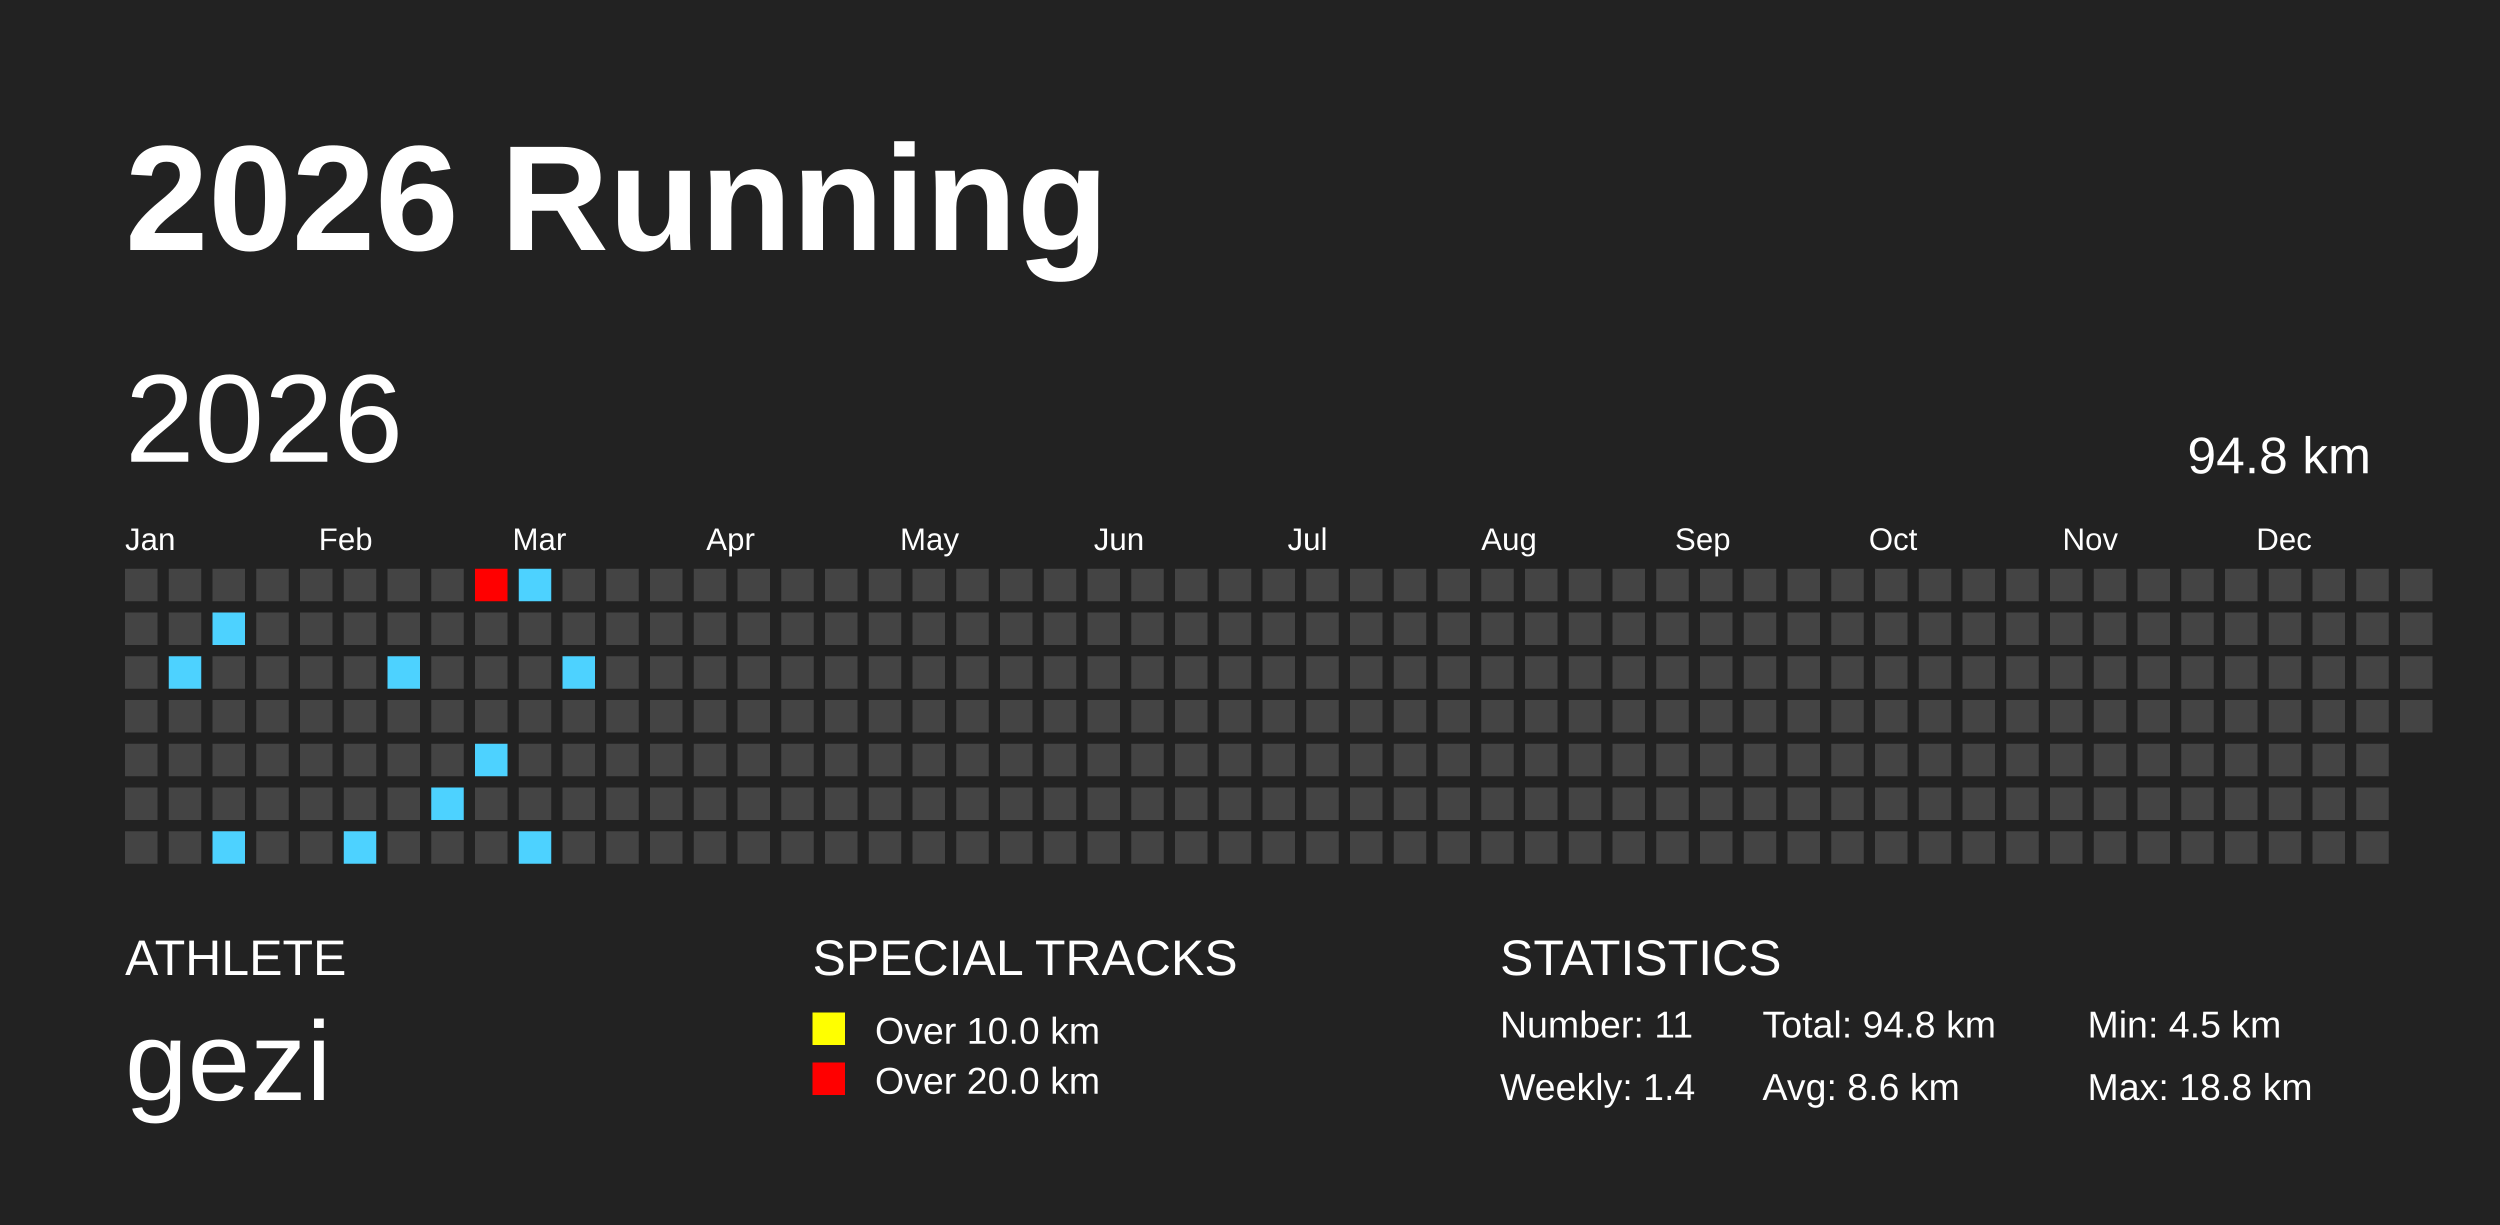
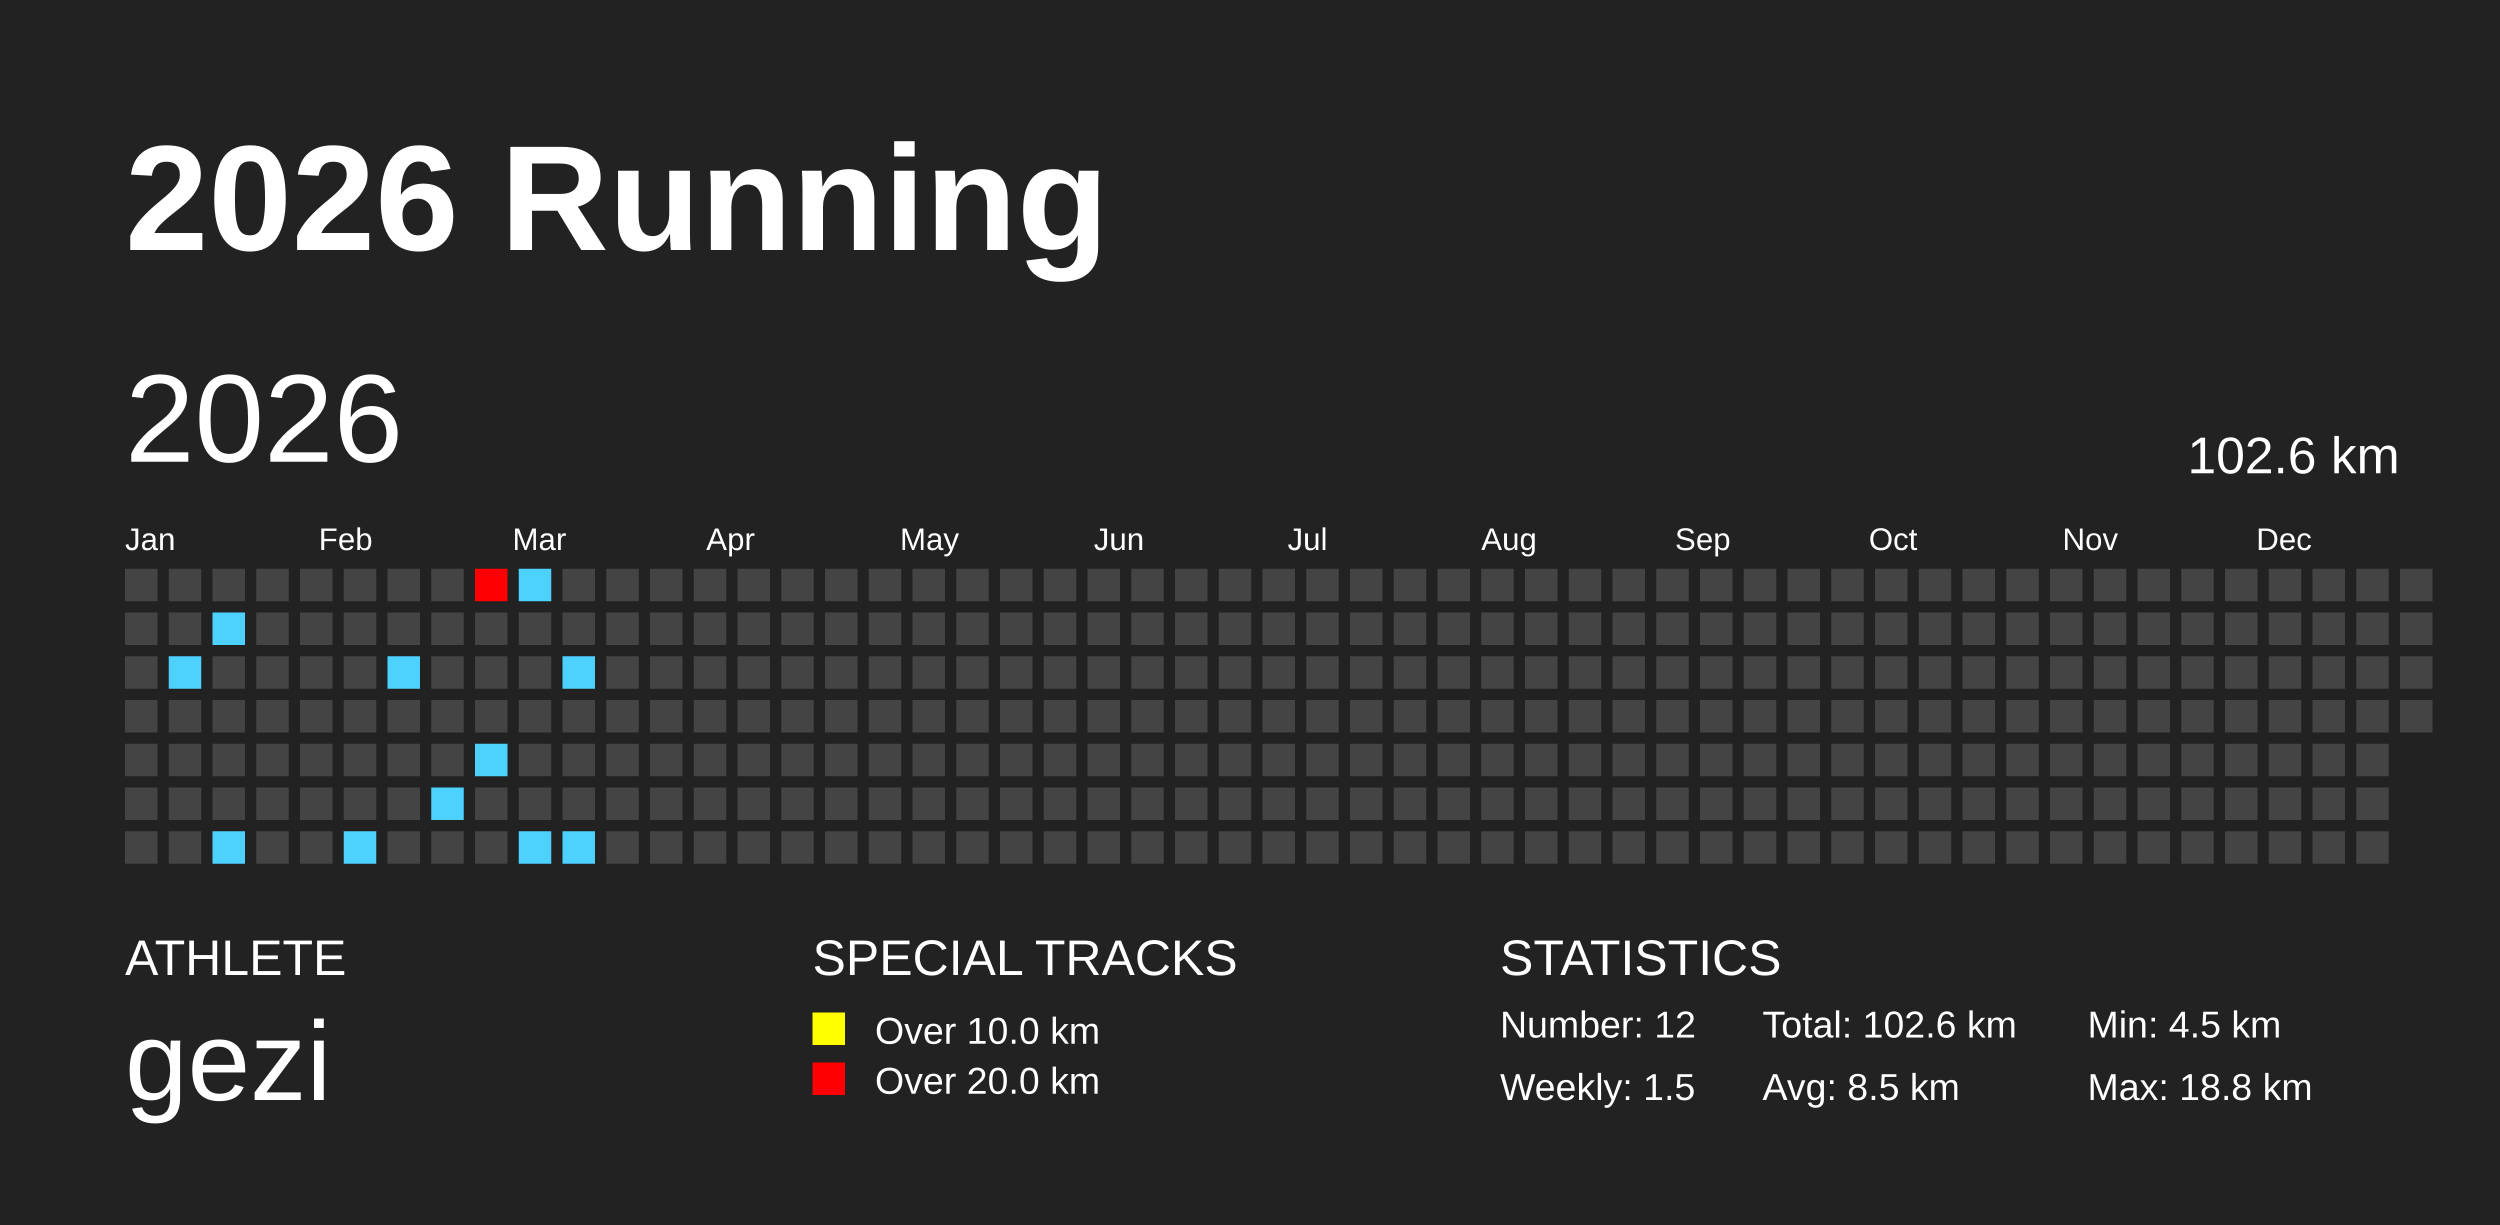
<svg xmlns="http://www.w3.org/2000/svg" baseProfile="full" height="98mm" version="1.1" viewBox="0,0,200,98" width="200mm">
  <defs />
  <rect fill="#222222" height="98" width="200" x="0" y="0" />
  <text fill="#FFFFFF" style="font-size:12px; font-family:Arial; font-weight:bold;" x="10" y="20">2026 Running</text>
  <text fill="#FFFFFF" style="font-size:4px; font-family:Arial" x="10" y="78">ATHLETE</text>
  <text fill="#FFFFFF" style="font-size:9px; font-family:Arial" x="10" y="88">gezi</text>
  <text fill="#FFFFFF" style="font-size:4px; font-family:Arial" x="65" y="78">SPECIAL TRACKS</text>
  <rect fill="yellow" height="2.6" width="2.6" x="65" y="81" />
  <text fill="#FFFFFF" style="font-size:3px; font-family:Arial" x="70" y="83.5">Over 10.0 km</text>
  <rect fill="red" height="2.6" width="2.6" x="65" y="85" />
  <text fill="#FFFFFF" style="font-size:3px; font-family:Arial" x="70" y="87.5">Over 20.0 km</text>
  <text fill="#FFFFFF" style="font-size:4px; font-family:Arial" x="120" y="78">STATISTICS</text>
-   <text fill="#FFFFFF" style="font-size:3px; font-family:Arial" x="120" y="83">Number: 11</text>
-   <text fill="#FFFFFF" style="font-size:3px; font-family:Arial" x="120" y="88">Weekly: 1.4</text>
-   <text fill="#FFFFFF" style="font-size:3px; font-family:Arial" x="141" y="83">Total: 94.8 km</text>
-   <text fill="#FFFFFF" style="font-size:3px; font-family:Arial" x="141" y="88">Avg: 8.6 km</text>
+   <text fill="#FFFFFF" style="font-size:3px; font-family:Arial" x="120" y="83">Number: 12</text>
+   <text fill="#FFFFFF" style="font-size:3px; font-family:Arial" x="120" y="88">Weekly: 1.5</text>
+   <text fill="#FFFFFF" style="font-size:3px; font-family:Arial" x="141" y="83">Total: 102.6 km</text>
+   <text fill="#FFFFFF" style="font-size:3px; font-family:Arial" x="141" y="88">Avg: 8.5 km</text>
  <text fill="#FFFFFF" style="font-size:3px; font-family:Arial" x="167" y="83">Min: 4.5 km</text>
  <text fill="#FFFFFF" style="font-size:3px; font-family:Arial" x="167" y="88">Max: 18.8 km</text>
  <text dominant-baseline="hanging" fill="#FFFFFF" style="font-size:10.0px; font-family:Arial;" x="10" y="30">2026</text>
-   <text dominant-baseline="hanging" fill="#FFFFFF" style="font-size:4.125px; font-family:Arial;" x="175" y="35">94.8 km</text>
+   <text dominant-baseline="hanging" fill="#FFFFFF" style="font-size:4.125px; font-family:Arial;" x="175" y="35">102.6 km</text>
  <text fill="#FFFFFF" style="font-size:2.5px; font-family:Arial" x="10.0" y="44">Jan</text>
  <text fill="#FFFFFF" style="font-size:2.5px; font-family:Arial" x="25.5" y="44">Feb</text>
  <text fill="#FFFFFF" style="font-size:2.5px; font-family:Arial" x="41.0" y="44">Mar</text>
  <text fill="#FFFFFF" style="font-size:2.5px; font-family:Arial" x="56.5" y="44">Apr</text>
  <text fill="#FFFFFF" style="font-size:2.5px; font-family:Arial" x="72.0" y="44">May</text>
  <text fill="#FFFFFF" style="font-size:2.5px; font-family:Arial" x="87.5" y="44">Jun</text>
  <text fill="#FFFFFF" style="font-size:2.5px; font-family:Arial" x="103.0" y="44">Jul</text>
  <text fill="#FFFFFF" style="font-size:2.5px; font-family:Arial" x="118.5" y="44">Aug</text>
  <text fill="#FFFFFF" style="font-size:2.5px; font-family:Arial" x="134.0" y="44">Sep</text>
  <text fill="#FFFFFF" style="font-size:2.5px; font-family:Arial" x="149.5" y="44">Oct</text>
  <text fill="#FFFFFF" style="font-size:2.5px; font-family:Arial" x="165.0" y="44">Nov</text>
  <text fill="#FFFFFF" style="font-size:2.5px; font-family:Arial" x="180.5" y="44">Dec</text>
  <rect fill="#444444" height="2.6" width="2.6" x="10.0" y="45.5" />
  <rect fill="#444444" height="2.6" width="2.6" x="10.0" y="49.0" />
  <rect fill="#444444" height="2.6" width="2.6" x="10.0" y="52.5" />
  <rect fill="#444444" height="2.6" width="2.6" x="10.0" y="56.0" />
  <rect fill="#444444" height="2.6" width="2.6" x="10.0" y="59.5" />
  <rect fill="#444444" height="2.6" width="2.6" x="10.0" y="63.0" />
  <rect fill="#444444" height="2.6" width="2.6" x="10.0" y="66.5" />
  <rect fill="#444444" height="2.6" width="2.6" x="13.5" y="45.5" />
  <rect fill="#444444" height="2.6" width="2.6" x="13.5" y="49.0" />
  <rect fill="#4dd2ff" height="2.6" width="2.6" x="13.5" y="52.5" />
  <rect fill="#444444" height="2.6" width="2.6" x="13.5" y="56.0" />
  <rect fill="#444444" height="2.6" width="2.6" x="13.5" y="59.5" />
  <rect fill="#444444" height="2.6" width="2.6" x="13.5" y="63.0" />
  <rect fill="#444444" height="2.6" width="2.6" x="13.5" y="66.5" />
  <rect fill="#444444" height="2.6" width="2.6" x="17.0" y="45.5" />
  <rect fill="#4dd2ff" height="2.6" width="2.6" x="17.0" y="49.0" />
  <rect fill="#444444" height="2.6" width="2.6" x="17.0" y="52.5" />
  <rect fill="#444444" height="2.6" width="2.6" x="17.0" y="56.0" />
  <rect fill="#444444" height="2.6" width="2.6" x="17.0" y="59.5" />
  <rect fill="#444444" height="2.6" width="2.6" x="17.0" y="63.0" />
  <rect fill="#4dd2ff" height="2.6" width="2.6" x="17.0" y="66.5" />
  <rect fill="#444444" height="2.6" width="2.6" x="20.5" y="45.5" />
  <rect fill="#444444" height="2.6" width="2.6" x="20.5" y="49.0" />
  <rect fill="#444444" height="2.6" width="2.6" x="20.5" y="52.5" />
  <rect fill="#444444" height="2.6" width="2.6" x="20.5" y="56.0" />
  <rect fill="#444444" height="2.6" width="2.6" x="20.5" y="59.5" />
  <rect fill="#444444" height="2.6" width="2.6" x="20.5" y="63.0" />
  <rect fill="#444444" height="2.6" width="2.6" x="20.5" y="66.5" />
  <rect fill="#444444" height="2.6" width="2.6" x="24.0" y="45.5" />
  <rect fill="#444444" height="2.6" width="2.6" x="24.0" y="49.0" />
  <rect fill="#444444" height="2.6" width="2.6" x="24.0" y="52.5" />
  <rect fill="#444444" height="2.6" width="2.6" x="24.0" y="56.0" />
  <rect fill="#444444" height="2.6" width="2.6" x="24.0" y="59.5" />
  <rect fill="#444444" height="2.6" width="2.6" x="24.0" y="63.0" />
  <rect fill="#444444" height="2.6" width="2.6" x="24.0" y="66.5" />
  <rect fill="#444444" height="2.6" width="2.6" x="27.5" y="45.5" />
  <rect fill="#444444" height="2.6" width="2.6" x="27.5" y="49.0" />
  <rect fill="#444444" height="2.6" width="2.6" x="27.5" y="52.5" />
  <rect fill="#444444" height="2.6" width="2.6" x="27.5" y="56.0" />
  <rect fill="#444444" height="2.6" width="2.6" x="27.5" y="59.5" />
  <rect fill="#444444" height="2.6" width="2.6" x="27.5" y="63.0" />
  <rect fill="#4dd2ff" height="2.6" width="2.6" x="27.5" y="66.5" />
  <rect fill="#444444" height="2.6" width="2.6" x="31.0" y="45.5" />
  <rect fill="#444444" height="2.6" width="2.6" x="31.0" y="49.0" />
  <rect fill="#4dd2ff" height="2.6" width="2.6" x="31.0" y="52.5" />
  <rect fill="#444444" height="2.6" width="2.6" x="31.0" y="56.0" />
  <rect fill="#444444" height="2.6" width="2.6" x="31.0" y="59.5" />
  <rect fill="#444444" height="2.6" width="2.6" x="31.0" y="63.0" />
  <rect fill="#444444" height="2.6" width="2.6" x="31.0" y="66.5" />
  <rect fill="#444444" height="2.6" width="2.6" x="34.5" y="45.5" />
  <rect fill="#444444" height="2.6" width="2.6" x="34.5" y="49.0" />
  <rect fill="#444444" height="2.6" width="2.6" x="34.5" y="52.5" />
  <rect fill="#444444" height="2.6" width="2.6" x="34.5" y="56.0" />
  <rect fill="#444444" height="2.6" width="2.6" x="34.5" y="59.5" />
  <rect fill="#4dd2ff" height="2.6" width="2.6" x="34.5" y="63.0" />
  <rect fill="#444444" height="2.6" width="2.6" x="34.5" y="66.5" />
  <rect fill="#ff0000" height="2.6" width="2.6" x="38.0" y="45.5" />
  <rect fill="#444444" height="2.6" width="2.6" x="38.0" y="49.0" />
  <rect fill="#444444" height="2.6" width="2.6" x="38.0" y="52.5" />
  <rect fill="#444444" height="2.6" width="2.6" x="38.0" y="56.0" />
  <rect fill="#4dd2ff" height="2.6" width="2.6" x="38.0" y="59.5" />
  <rect fill="#444444" height="2.6" width="2.6" x="38.0" y="63.0" />
  <rect fill="#444444" height="2.6" width="2.6" x="38.0" y="66.5" />
  <rect fill="#4dd2ff" height="2.6" width="2.6" x="41.5" y="45.5" />
  <rect fill="#444444" height="2.6" width="2.6" x="41.5" y="49.0" />
  <rect fill="#444444" height="2.6" width="2.6" x="41.5" y="52.5" />
  <rect fill="#444444" height="2.6" width="2.6" x="41.5" y="56.0" />
  <rect fill="#444444" height="2.6" width="2.6" x="41.5" y="59.5" />
  <rect fill="#444444" height="2.6" width="2.6" x="41.5" y="63.0" />
  <rect fill="#4dd2ff" height="2.6" width="2.6" x="41.5" y="66.5" />
  <rect fill="#444444" height="2.6" width="2.6" x="45.0" y="45.5" />
  <rect fill="#444444" height="2.6" width="2.6" x="45.0" y="49.0" />
  <rect fill="#4dd2ff" height="2.6" width="2.6" x="45.0" y="52.5" />
  <rect fill="#444444" height="2.6" width="2.6" x="45.0" y="56.0" />
  <rect fill="#444444" height="2.6" width="2.6" x="45.0" y="59.5" />
  <rect fill="#444444" height="2.6" width="2.6" x="45.0" y="63.0" />
-   <rect fill="#444444" height="2.6" width="2.6" x="45.0" y="66.5" />
+   <rect fill="#4dd2ff" height="2.6" width="2.6" x="45.0" y="66.5" />
  <rect fill="#444444" height="2.6" width="2.6" x="48.5" y="45.5" />
  <rect fill="#444444" height="2.6" width="2.6" x="48.5" y="49.0" />
  <rect fill="#444444" height="2.6" width="2.6" x="48.5" y="52.5" />
  <rect fill="#444444" height="2.6" width="2.6" x="48.5" y="56.0" />
  <rect fill="#444444" height="2.6" width="2.6" x="48.5" y="59.5" />
  <rect fill="#444444" height="2.6" width="2.6" x="48.5" y="63.0" />
  <rect fill="#444444" height="2.6" width="2.6" x="48.5" y="66.5" />
  <rect fill="#444444" height="2.6" width="2.6" x="52.0" y="45.5" />
  <rect fill="#444444" height="2.6" width="2.6" x="52.0" y="49.0" />
  <rect fill="#444444" height="2.6" width="2.6" x="52.0" y="52.5" />
  <rect fill="#444444" height="2.6" width="2.6" x="52.0" y="56.0" />
  <rect fill="#444444" height="2.6" width="2.6" x="52.0" y="59.5" />
  <rect fill="#444444" height="2.6" width="2.6" x="52.0" y="63.0" />
  <rect fill="#444444" height="2.6" width="2.6" x="52.0" y="66.5" />
  <rect fill="#444444" height="2.6" width="2.6" x="55.5" y="45.5" />
  <rect fill="#444444" height="2.6" width="2.6" x="55.5" y="49.0" />
  <rect fill="#444444" height="2.6" width="2.6" x="55.5" y="52.5" />
  <rect fill="#444444" height="2.6" width="2.6" x="55.5" y="56.0" />
  <rect fill="#444444" height="2.6" width="2.6" x="55.5" y="59.5" />
  <rect fill="#444444" height="2.6" width="2.6" x="55.5" y="63.0" />
  <rect fill="#444444" height="2.6" width="2.6" x="55.5" y="66.5" />
  <rect fill="#444444" height="2.6" width="2.6" x="59.0" y="45.5" />
  <rect fill="#444444" height="2.6" width="2.6" x="59.0" y="49.0" />
  <rect fill="#444444" height="2.6" width="2.6" x="59.0" y="52.5" />
  <rect fill="#444444" height="2.6" width="2.6" x="59.0" y="56.0" />
  <rect fill="#444444" height="2.6" width="2.6" x="59.0" y="59.5" />
  <rect fill="#444444" height="2.6" width="2.6" x="59.0" y="63.0" />
  <rect fill="#444444" height="2.6" width="2.6" x="59.0" y="66.5" />
  <rect fill="#444444" height="2.6" width="2.6" x="62.5" y="45.5" />
  <rect fill="#444444" height="2.6" width="2.6" x="62.5" y="49.0" />
  <rect fill="#444444" height="2.6" width="2.6" x="62.5" y="52.5" />
  <rect fill="#444444" height="2.6" width="2.6" x="62.5" y="56.0" />
  <rect fill="#444444" height="2.6" width="2.6" x="62.5" y="59.5" />
  <rect fill="#444444" height="2.6" width="2.6" x="62.5" y="63.0" />
  <rect fill="#444444" height="2.6" width="2.6" x="62.5" y="66.5" />
  <rect fill="#444444" height="2.6" width="2.6" x="66.0" y="45.5" />
  <rect fill="#444444" height="2.6" width="2.6" x="66.0" y="49.0" />
  <rect fill="#444444" height="2.6" width="2.6" x="66.0" y="52.5" />
  <rect fill="#444444" height="2.6" width="2.6" x="66.0" y="56.0" />
  <rect fill="#444444" height="2.6" width="2.6" x="66.0" y="59.5" />
  <rect fill="#444444" height="2.6" width="2.6" x="66.0" y="63.0" />
  <rect fill="#444444" height="2.6" width="2.6" x="66.0" y="66.5" />
  <rect fill="#444444" height="2.6" width="2.6" x="69.5" y="45.5" />
  <rect fill="#444444" height="2.6" width="2.6" x="69.5" y="49.0" />
  <rect fill="#444444" height="2.6" width="2.6" x="69.5" y="52.5" />
  <rect fill="#444444" height="2.6" width="2.6" x="69.5" y="56.0" />
  <rect fill="#444444" height="2.6" width="2.6" x="69.5" y="59.5" />
  <rect fill="#444444" height="2.6" width="2.6" x="69.5" y="63.0" />
  <rect fill="#444444" height="2.6" width="2.6" x="69.5" y="66.5" />
  <rect fill="#444444" height="2.6" width="2.6" x="73.0" y="45.5" />
  <rect fill="#444444" height="2.6" width="2.6" x="73.0" y="49.0" />
  <rect fill="#444444" height="2.6" width="2.6" x="73.0" y="52.5" />
  <rect fill="#444444" height="2.6" width="2.6" x="73.0" y="56.0" />
  <rect fill="#444444" height="2.6" width="2.6" x="73.0" y="59.5" />
  <rect fill="#444444" height="2.6" width="2.6" x="73.0" y="63.0" />
  <rect fill="#444444" height="2.6" width="2.6" x="73.0" y="66.5" />
  <rect fill="#444444" height="2.6" width="2.6" x="76.5" y="45.5" />
  <rect fill="#444444" height="2.6" width="2.6" x="76.5" y="49.0" />
  <rect fill="#444444" height="2.6" width="2.6" x="76.5" y="52.5" />
  <rect fill="#444444" height="2.6" width="2.6" x="76.5" y="56.0" />
  <rect fill="#444444" height="2.6" width="2.6" x="76.5" y="59.5" />
  <rect fill="#444444" height="2.6" width="2.6" x="76.5" y="63.0" />
  <rect fill="#444444" height="2.6" width="2.6" x="76.5" y="66.5" />
  <rect fill="#444444" height="2.6" width="2.6" x="80.0" y="45.5" />
  <rect fill="#444444" height="2.6" width="2.6" x="80.0" y="49.0" />
  <rect fill="#444444" height="2.6" width="2.6" x="80.0" y="52.5" />
  <rect fill="#444444" height="2.6" width="2.6" x="80.0" y="56.0" />
  <rect fill="#444444" height="2.6" width="2.6" x="80.0" y="59.5" />
  <rect fill="#444444" height="2.6" width="2.6" x="80.0" y="63.0" />
  <rect fill="#444444" height="2.6" width="2.6" x="80.0" y="66.5" />
  <rect fill="#444444" height="2.6" width="2.6" x="83.5" y="45.5" />
  <rect fill="#444444" height="2.6" width="2.6" x="83.5" y="49.0" />
  <rect fill="#444444" height="2.6" width="2.6" x="83.5" y="52.5" />
  <rect fill="#444444" height="2.6" width="2.6" x="83.5" y="56.0" />
  <rect fill="#444444" height="2.6" width="2.6" x="83.5" y="59.5" />
  <rect fill="#444444" height="2.6" width="2.6" x="83.5" y="63.0" />
  <rect fill="#444444" height="2.6" width="2.6" x="83.5" y="66.5" />
  <rect fill="#444444" height="2.6" width="2.6" x="87.0" y="45.5" />
  <rect fill="#444444" height="2.6" width="2.6" x="87.0" y="49.0" />
  <rect fill="#444444" height="2.6" width="2.6" x="87.0" y="52.5" />
  <rect fill="#444444" height="2.6" width="2.6" x="87.0" y="56.0" />
  <rect fill="#444444" height="2.6" width="2.6" x="87.0" y="59.5" />
  <rect fill="#444444" height="2.6" width="2.6" x="87.0" y="63.0" />
  <rect fill="#444444" height="2.6" width="2.6" x="87.0" y="66.5" />
  <rect fill="#444444" height="2.6" width="2.6" x="90.5" y="45.5" />
  <rect fill="#444444" height="2.6" width="2.6" x="90.5" y="49.0" />
  <rect fill="#444444" height="2.6" width="2.6" x="90.5" y="52.5" />
  <rect fill="#444444" height="2.6" width="2.6" x="90.5" y="56.0" />
  <rect fill="#444444" height="2.6" width="2.6" x="90.5" y="59.5" />
  <rect fill="#444444" height="2.6" width="2.6" x="90.5" y="63.0" />
  <rect fill="#444444" height="2.6" width="2.6" x="90.5" y="66.5" />
  <rect fill="#444444" height="2.6" width="2.6" x="94.0" y="45.5" />
  <rect fill="#444444" height="2.6" width="2.6" x="94.0" y="49.0" />
  <rect fill="#444444" height="2.6" width="2.6" x="94.0" y="52.5" />
  <rect fill="#444444" height="2.6" width="2.6" x="94.0" y="56.0" />
  <rect fill="#444444" height="2.6" width="2.6" x="94.0" y="59.5" />
  <rect fill="#444444" height="2.6" width="2.6" x="94.0" y="63.0" />
  <rect fill="#444444" height="2.6" width="2.6" x="94.0" y="66.5" />
  <rect fill="#444444" height="2.6" width="2.6" x="97.5" y="45.5" />
  <rect fill="#444444" height="2.6" width="2.6" x="97.5" y="49.0" />
  <rect fill="#444444" height="2.6" width="2.6" x="97.5" y="52.5" />
  <rect fill="#444444" height="2.6" width="2.6" x="97.5" y="56.0" />
  <rect fill="#444444" height="2.6" width="2.6" x="97.5" y="59.5" />
  <rect fill="#444444" height="2.6" width="2.6" x="97.5" y="63.0" />
  <rect fill="#444444" height="2.6" width="2.6" x="97.5" y="66.5" />
  <rect fill="#444444" height="2.6" width="2.6" x="101.0" y="45.5" />
  <rect fill="#444444" height="2.6" width="2.6" x="101.0" y="49.0" />
  <rect fill="#444444" height="2.6" width="2.6" x="101.0" y="52.5" />
  <rect fill="#444444" height="2.6" width="2.6" x="101.0" y="56.0" />
  <rect fill="#444444" height="2.6" width="2.6" x="101.0" y="59.5" />
  <rect fill="#444444" height="2.6" width="2.6" x="101.0" y="63.0" />
  <rect fill="#444444" height="2.6" width="2.6" x="101.0" y="66.5" />
  <rect fill="#444444" height="2.6" width="2.6" x="104.5" y="45.5" />
  <rect fill="#444444" height="2.6" width="2.6" x="104.5" y="49.0" />
  <rect fill="#444444" height="2.6" width="2.6" x="104.5" y="52.5" />
  <rect fill="#444444" height="2.6" width="2.6" x="104.5" y="56.0" />
  <rect fill="#444444" height="2.6" width="2.6" x="104.5" y="59.5" />
  <rect fill="#444444" height="2.6" width="2.6" x="104.5" y="63.0" />
  <rect fill="#444444" height="2.6" width="2.6" x="104.5" y="66.5" />
  <rect fill="#444444" height="2.6" width="2.6" x="108.0" y="45.5" />
  <rect fill="#444444" height="2.6" width="2.6" x="108.0" y="49.0" />
  <rect fill="#444444" height="2.6" width="2.6" x="108.0" y="52.5" />
  <rect fill="#444444" height="2.6" width="2.6" x="108.0" y="56.0" />
  <rect fill="#444444" height="2.6" width="2.6" x="108.0" y="59.5" />
  <rect fill="#444444" height="2.6" width="2.6" x="108.0" y="63.0" />
  <rect fill="#444444" height="2.6" width="2.6" x="108.0" y="66.5" />
  <rect fill="#444444" height="2.6" width="2.6" x="111.5" y="45.5" />
  <rect fill="#444444" height="2.6" width="2.6" x="111.5" y="49.0" />
  <rect fill="#444444" height="2.6" width="2.6" x="111.5" y="52.5" />
  <rect fill="#444444" height="2.6" width="2.6" x="111.5" y="56.0" />
  <rect fill="#444444" height="2.6" width="2.6" x="111.5" y="59.5" />
  <rect fill="#444444" height="2.6" width="2.6" x="111.5" y="63.0" />
  <rect fill="#444444" height="2.6" width="2.6" x="111.5" y="66.5" />
  <rect fill="#444444" height="2.6" width="2.6" x="115.0" y="45.5" />
  <rect fill="#444444" height="2.6" width="2.6" x="115.0" y="49.0" />
  <rect fill="#444444" height="2.6" width="2.6" x="115.0" y="52.5" />
  <rect fill="#444444" height="2.6" width="2.6" x="115.0" y="56.0" />
  <rect fill="#444444" height="2.6" width="2.6" x="115.0" y="59.5" />
  <rect fill="#444444" height="2.6" width="2.6" x="115.0" y="63.0" />
  <rect fill="#444444" height="2.6" width="2.6" x="115.0" y="66.5" />
  <rect fill="#444444" height="2.6" width="2.6" x="118.5" y="45.5" />
  <rect fill="#444444" height="2.6" width="2.6" x="118.5" y="49.0" />
  <rect fill="#444444" height="2.6" width="2.6" x="118.5" y="52.5" />
  <rect fill="#444444" height="2.6" width="2.6" x="118.5" y="56.0" />
  <rect fill="#444444" height="2.6" width="2.6" x="118.5" y="59.5" />
  <rect fill="#444444" height="2.6" width="2.6" x="118.5" y="63.0" />
  <rect fill="#444444" height="2.6" width="2.6" x="118.5" y="66.5" />
  <rect fill="#444444" height="2.6" width="2.6" x="122.0" y="45.5" />
  <rect fill="#444444" height="2.6" width="2.6" x="122.0" y="49.0" />
  <rect fill="#444444" height="2.6" width="2.6" x="122.0" y="52.5" />
  <rect fill="#444444" height="2.6" width="2.6" x="122.0" y="56.0" />
  <rect fill="#444444" height="2.6" width="2.6" x="122.0" y="59.5" />
  <rect fill="#444444" height="2.6" width="2.6" x="122.0" y="63.0" />
  <rect fill="#444444" height="2.6" width="2.6" x="122.0" y="66.5" />
  <rect fill="#444444" height="2.6" width="2.6" x="125.5" y="45.5" />
  <rect fill="#444444" height="2.6" width="2.6" x="125.5" y="49.0" />
  <rect fill="#444444" height="2.6" width="2.6" x="125.5" y="52.5" />
  <rect fill="#444444" height="2.6" width="2.6" x="125.5" y="56.0" />
  <rect fill="#444444" height="2.6" width="2.6" x="125.5" y="59.5" />
  <rect fill="#444444" height="2.6" width="2.6" x="125.5" y="63.0" />
  <rect fill="#444444" height="2.6" width="2.6" x="125.5" y="66.5" />
  <rect fill="#444444" height="2.6" width="2.6" x="129.0" y="45.5" />
  <rect fill="#444444" height="2.6" width="2.6" x="129.0" y="49.0" />
  <rect fill="#444444" height="2.6" width="2.6" x="129.0" y="52.5" />
  <rect fill="#444444" height="2.6" width="2.6" x="129.0" y="56.0" />
  <rect fill="#444444" height="2.6" width="2.6" x="129.0" y="59.5" />
  <rect fill="#444444" height="2.6" width="2.6" x="129.0" y="63.0" />
  <rect fill="#444444" height="2.6" width="2.6" x="129.0" y="66.5" />
  <rect fill="#444444" height="2.6" width="2.6" x="132.5" y="45.5" />
  <rect fill="#444444" height="2.6" width="2.6" x="132.5" y="49.0" />
  <rect fill="#444444" height="2.6" width="2.6" x="132.5" y="52.5" />
  <rect fill="#444444" height="2.6" width="2.6" x="132.5" y="56.0" />
  <rect fill="#444444" height="2.6" width="2.6" x="132.5" y="59.5" />
  <rect fill="#444444" height="2.6" width="2.6" x="132.5" y="63.0" />
  <rect fill="#444444" height="2.6" width="2.6" x="132.5" y="66.5" />
  <rect fill="#444444" height="2.6" width="2.6" x="136.0" y="45.5" />
  <rect fill="#444444" height="2.6" width="2.6" x="136.0" y="49.0" />
  <rect fill="#444444" height="2.6" width="2.6" x="136.0" y="52.5" />
  <rect fill="#444444" height="2.6" width="2.6" x="136.0" y="56.0" />
  <rect fill="#444444" height="2.6" width="2.6" x="136.0" y="59.5" />
  <rect fill="#444444" height="2.6" width="2.6" x="136.0" y="63.0" />
  <rect fill="#444444" height="2.6" width="2.6" x="136.0" y="66.5" />
  <rect fill="#444444" height="2.6" width="2.6" x="139.5" y="45.5" />
  <rect fill="#444444" height="2.6" width="2.6" x="139.5" y="49.0" />
  <rect fill="#444444" height="2.6" width="2.6" x="139.5" y="52.5" />
  <rect fill="#444444" height="2.6" width="2.6" x="139.5" y="56.0" />
  <rect fill="#444444" height="2.6" width="2.6" x="139.5" y="59.5" />
  <rect fill="#444444" height="2.6" width="2.6" x="139.5" y="63.0" />
  <rect fill="#444444" height="2.6" width="2.6" x="139.5" y="66.5" />
  <rect fill="#444444" height="2.6" width="2.6" x="143.0" y="45.5" />
  <rect fill="#444444" height="2.6" width="2.6" x="143.0" y="49.0" />
  <rect fill="#444444" height="2.6" width="2.6" x="143.0" y="52.5" />
  <rect fill="#444444" height="2.6" width="2.6" x="143.0" y="56.0" />
  <rect fill="#444444" height="2.6" width="2.6" x="143.0" y="59.5" />
  <rect fill="#444444" height="2.6" width="2.6" x="143.0" y="63.0" />
  <rect fill="#444444" height="2.6" width="2.6" x="143.0" y="66.5" />
  <rect fill="#444444" height="2.6" width="2.6" x="146.5" y="45.5" />
  <rect fill="#444444" height="2.6" width="2.6" x="146.5" y="49.0" />
  <rect fill="#444444" height="2.6" width="2.6" x="146.5" y="52.5" />
  <rect fill="#444444" height="2.6" width="2.6" x="146.5" y="56.0" />
  <rect fill="#444444" height="2.6" width="2.6" x="146.5" y="59.5" />
  <rect fill="#444444" height="2.6" width="2.6" x="146.5" y="63.0" />
  <rect fill="#444444" height="2.6" width="2.6" x="146.5" y="66.5" />
  <rect fill="#444444" height="2.6" width="2.6" x="150.0" y="45.5" />
  <rect fill="#444444" height="2.6" width="2.6" x="150.0" y="49.0" />
  <rect fill="#444444" height="2.6" width="2.6" x="150.0" y="52.5" />
  <rect fill="#444444" height="2.6" width="2.6" x="150.0" y="56.0" />
  <rect fill="#444444" height="2.6" width="2.6" x="150.0" y="59.5" />
  <rect fill="#444444" height="2.6" width="2.6" x="150.0" y="63.0" />
  <rect fill="#444444" height="2.6" width="2.6" x="150.0" y="66.5" />
  <rect fill="#444444" height="2.6" width="2.6" x="153.5" y="45.5" />
  <rect fill="#444444" height="2.6" width="2.6" x="153.5" y="49.0" />
  <rect fill="#444444" height="2.6" width="2.6" x="153.5" y="52.5" />
  <rect fill="#444444" height="2.6" width="2.6" x="153.5" y="56.0" />
  <rect fill="#444444" height="2.6" width="2.6" x="153.5" y="59.5" />
  <rect fill="#444444" height="2.6" width="2.6" x="153.5" y="63.0" />
  <rect fill="#444444" height="2.6" width="2.6" x="153.5" y="66.5" />
  <rect fill="#444444" height="2.6" width="2.6" x="157.0" y="45.5" />
  <rect fill="#444444" height="2.6" width="2.6" x="157.0" y="49.0" />
  <rect fill="#444444" height="2.6" width="2.6" x="157.0" y="52.5" />
  <rect fill="#444444" height="2.6" width="2.6" x="157.0" y="56.0" />
  <rect fill="#444444" height="2.6" width="2.6" x="157.0" y="59.5" />
  <rect fill="#444444" height="2.6" width="2.6" x="157.0" y="63.0" />
  <rect fill="#444444" height="2.6" width="2.6" x="157.0" y="66.5" />
  <rect fill="#444444" height="2.6" width="2.6" x="160.5" y="45.5" />
  <rect fill="#444444" height="2.6" width="2.6" x="160.5" y="49.0" />
  <rect fill="#444444" height="2.6" width="2.6" x="160.5" y="52.5" />
  <rect fill="#444444" height="2.6" width="2.6" x="160.5" y="56.0" />
  <rect fill="#444444" height="2.6" width="2.6" x="160.5" y="59.5" />
  <rect fill="#444444" height="2.6" width="2.6" x="160.5" y="63.0" />
  <rect fill="#444444" height="2.6" width="2.6" x="160.5" y="66.5" />
  <rect fill="#444444" height="2.6" width="2.6" x="164.0" y="45.5" />
  <rect fill="#444444" height="2.6" width="2.6" x="164.0" y="49.0" />
  <rect fill="#444444" height="2.6" width="2.6" x="164.0" y="52.5" />
  <rect fill="#444444" height="2.6" width="2.6" x="164.0" y="56.0" />
  <rect fill="#444444" height="2.6" width="2.6" x="164.0" y="59.5" />
  <rect fill="#444444" height="2.6" width="2.6" x="164.0" y="63.0" />
  <rect fill="#444444" height="2.6" width="2.6" x="164.0" y="66.5" />
  <rect fill="#444444" height="2.6" width="2.6" x="167.5" y="45.5" />
  <rect fill="#444444" height="2.6" width="2.6" x="167.5" y="49.0" />
  <rect fill="#444444" height="2.6" width="2.6" x="167.5" y="52.5" />
  <rect fill="#444444" height="2.6" width="2.6" x="167.5" y="56.0" />
  <rect fill="#444444" height="2.6" width="2.6" x="167.5" y="59.5" />
  <rect fill="#444444" height="2.6" width="2.6" x="167.5" y="63.0" />
  <rect fill="#444444" height="2.6" width="2.6" x="167.5" y="66.5" />
  <rect fill="#444444" height="2.6" width="2.6" x="171.0" y="45.5" />
  <rect fill="#444444" height="2.6" width="2.6" x="171.0" y="49.0" />
  <rect fill="#444444" height="2.6" width="2.6" x="171.0" y="52.5" />
  <rect fill="#444444" height="2.6" width="2.6" x="171.0" y="56.0" />
  <rect fill="#444444" height="2.6" width="2.6" x="171.0" y="59.5" />
  <rect fill="#444444" height="2.6" width="2.6" x="171.0" y="63.0" />
  <rect fill="#444444" height="2.6" width="2.6" x="171.0" y="66.5" />
  <rect fill="#444444" height="2.6" width="2.6" x="174.5" y="45.5" />
  <rect fill="#444444" height="2.6" width="2.6" x="174.5" y="49.0" />
  <rect fill="#444444" height="2.6" width="2.6" x="174.5" y="52.5" />
  <rect fill="#444444" height="2.6" width="2.6" x="174.5" y="56.0" />
  <rect fill="#444444" height="2.6" width="2.6" x="174.5" y="59.5" />
  <rect fill="#444444" height="2.6" width="2.6" x="174.5" y="63.0" />
  <rect fill="#444444" height="2.6" width="2.6" x="174.5" y="66.5" />
  <rect fill="#444444" height="2.6" width="2.6" x="178.0" y="45.5" />
  <rect fill="#444444" height="2.6" width="2.6" x="178.0" y="49.0" />
  <rect fill="#444444" height="2.6" width="2.6" x="178.0" y="52.5" />
  <rect fill="#444444" height="2.6" width="2.6" x="178.0" y="56.0" />
  <rect fill="#444444" height="2.6" width="2.6" x="178.0" y="59.5" />
  <rect fill="#444444" height="2.6" width="2.6" x="178.0" y="63.0" />
  <rect fill="#444444" height="2.6" width="2.6" x="178.0" y="66.5" />
  <rect fill="#444444" height="2.6" width="2.6" x="181.5" y="45.5" />
  <rect fill="#444444" height="2.6" width="2.6" x="181.5" y="49.0" />
  <rect fill="#444444" height="2.6" width="2.6" x="181.5" y="52.5" />
  <rect fill="#444444" height="2.6" width="2.6" x="181.5" y="56.0" />
  <rect fill="#444444" height="2.6" width="2.6" x="181.5" y="59.5" />
  <rect fill="#444444" height="2.6" width="2.6" x="181.5" y="63.0" />
  <rect fill="#444444" height="2.6" width="2.6" x="181.5" y="66.5" />
  <rect fill="#444444" height="2.6" width="2.6" x="185.0" y="45.5" />
  <rect fill="#444444" height="2.6" width="2.6" x="185.0" y="49.0" />
  <rect fill="#444444" height="2.6" width="2.6" x="185.0" y="52.5" />
  <rect fill="#444444" height="2.6" width="2.6" x="185.0" y="56.0" />
  <rect fill="#444444" height="2.6" width="2.6" x="185.0" y="59.5" />
  <rect fill="#444444" height="2.6" width="2.6" x="185.0" y="63.0" />
  <rect fill="#444444" height="2.6" width="2.6" x="185.0" y="66.5" />
  <rect fill="#444444" height="2.6" width="2.6" x="188.5" y="45.5" />
  <rect fill="#444444" height="2.6" width="2.6" x="188.5" y="49.0" />
  <rect fill="#444444" height="2.6" width="2.6" x="188.5" y="52.5" />
  <rect fill="#444444" height="2.6" width="2.6" x="188.5" y="56.0" />
  <rect fill="#444444" height="2.6" width="2.6" x="188.5" y="59.5" />
  <rect fill="#444444" height="2.6" width="2.6" x="188.5" y="63.0" />
  <rect fill="#444444" height="2.6" width="2.6" x="188.5" y="66.5" />
  <rect fill="#444444" height="2.6" width="2.6" x="192.0" y="45.5" />
  <rect fill="#444444" height="2.6" width="2.6" x="192.0" y="49.0" />
  <rect fill="#444444" height="2.6" width="2.6" x="192.0" y="52.5" />
  <rect fill="#444444" height="2.6" width="2.6" x="192.0" y="56.0" />
</svg>
